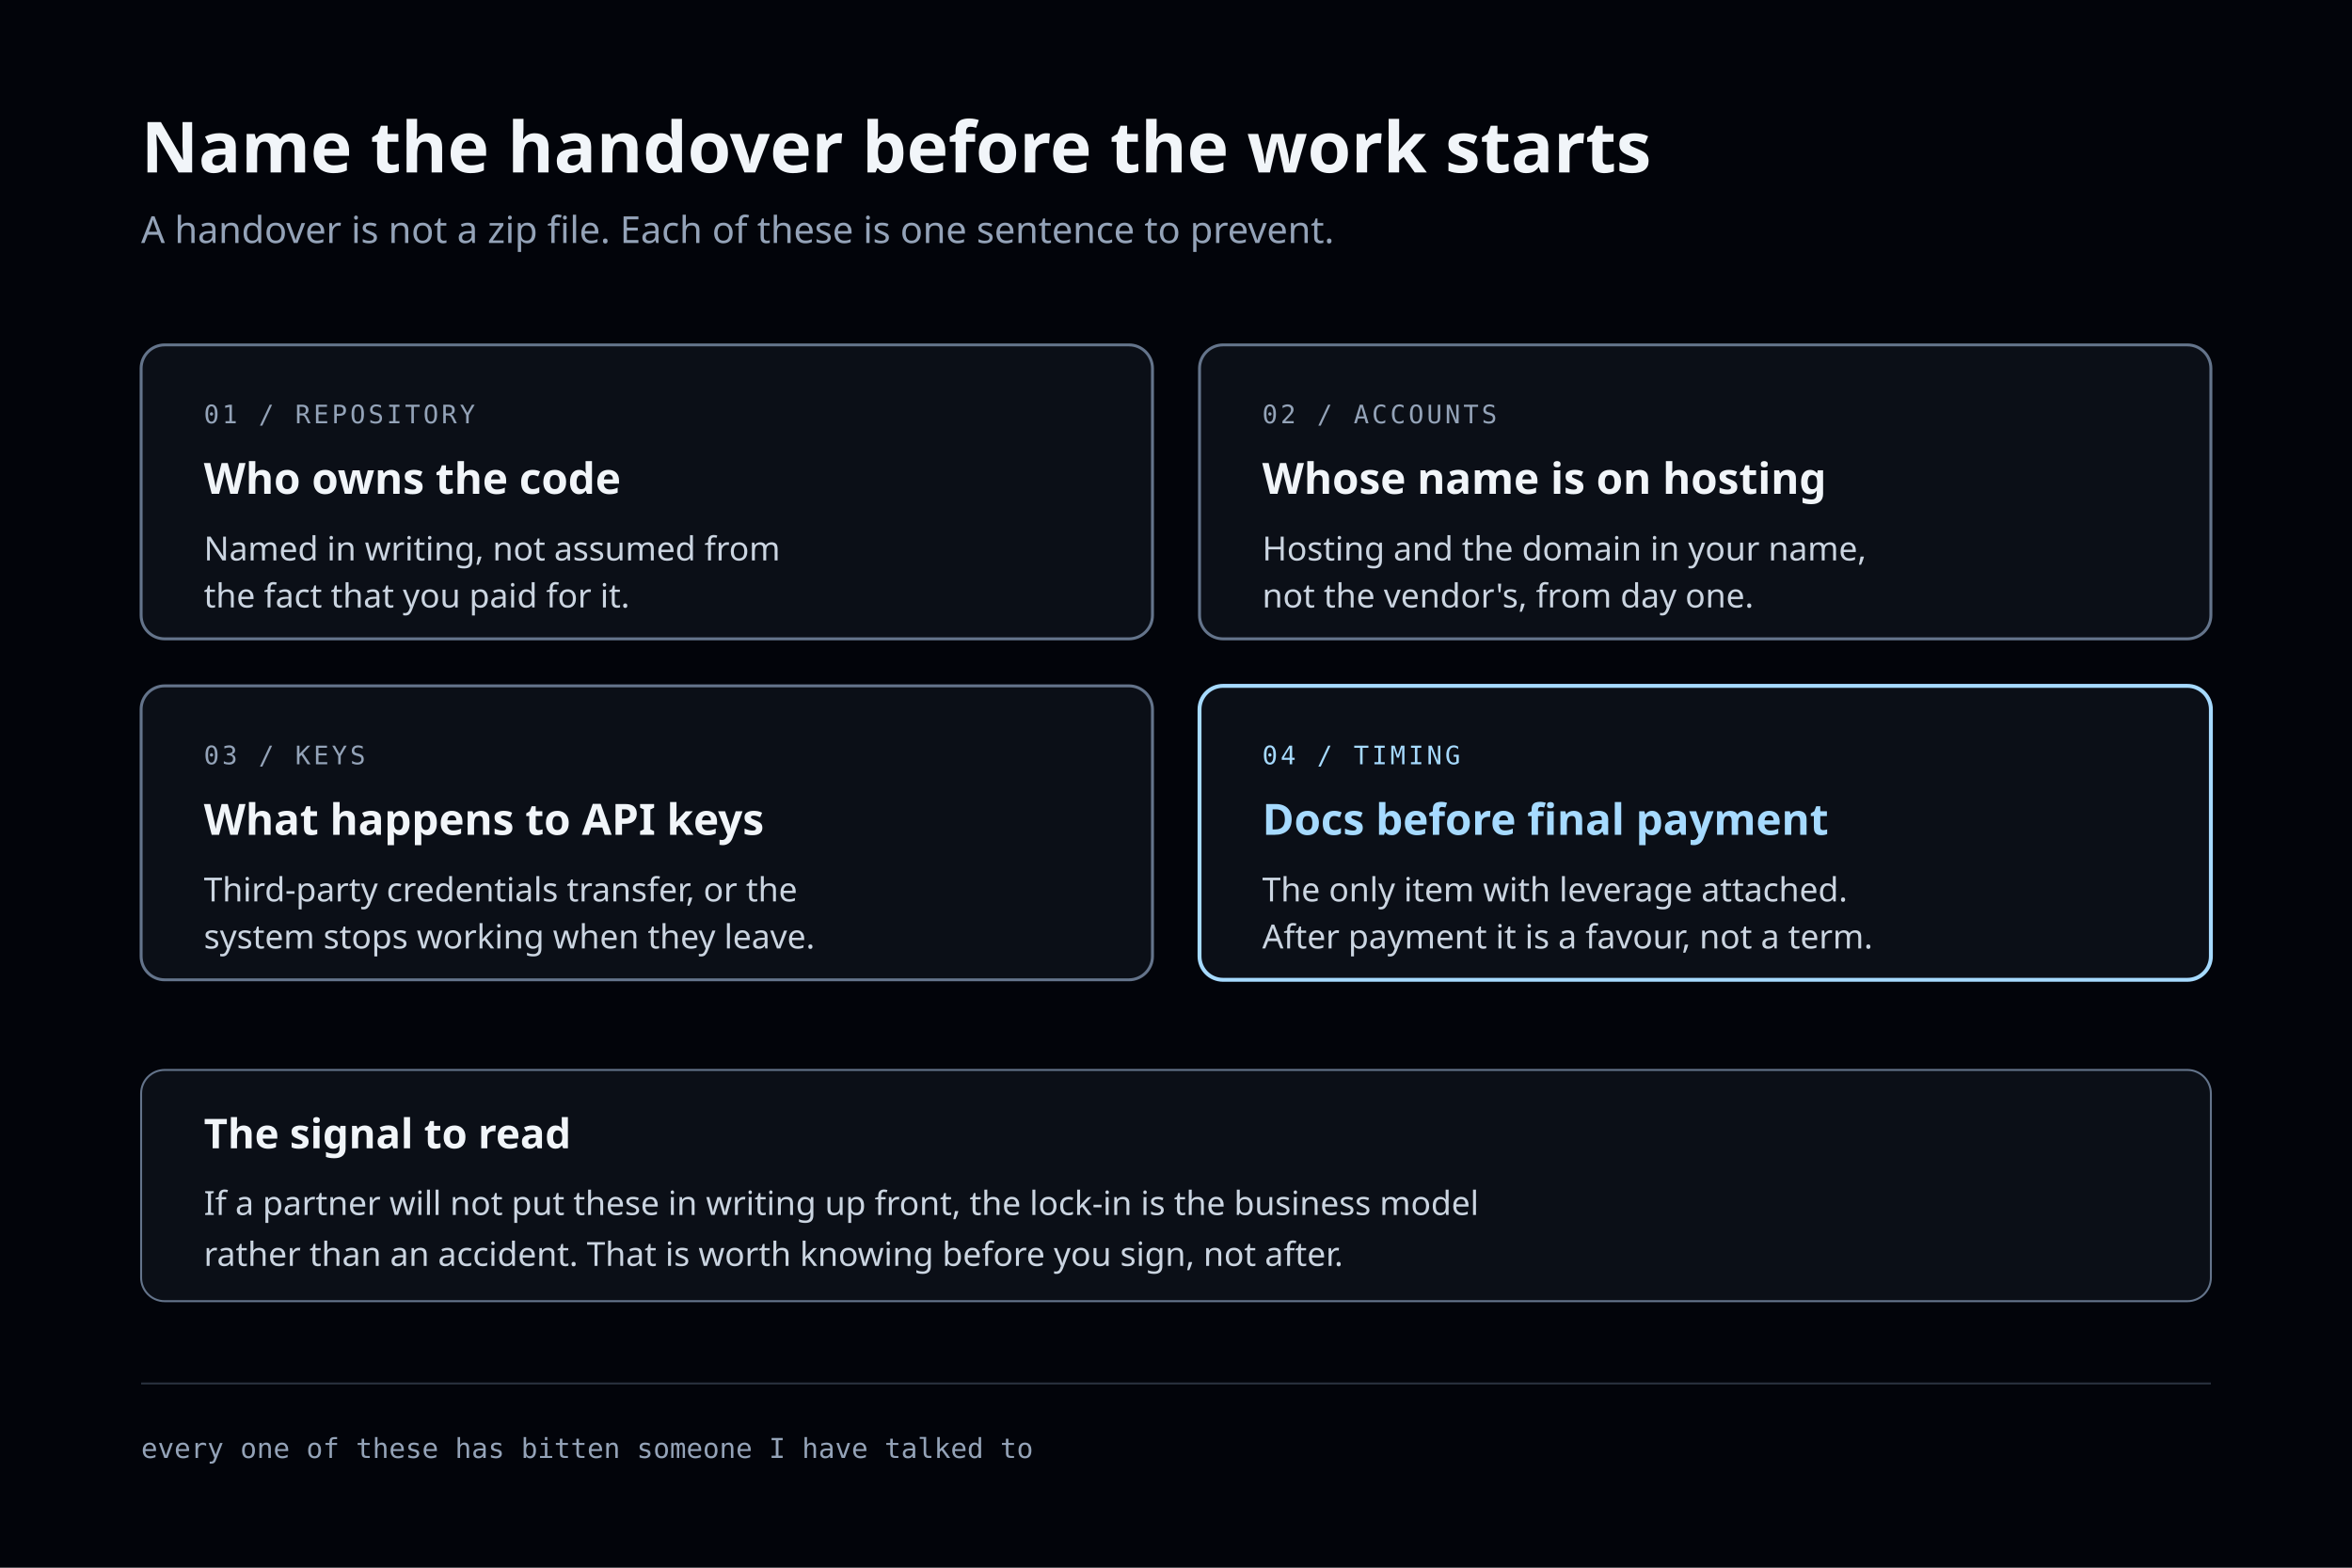
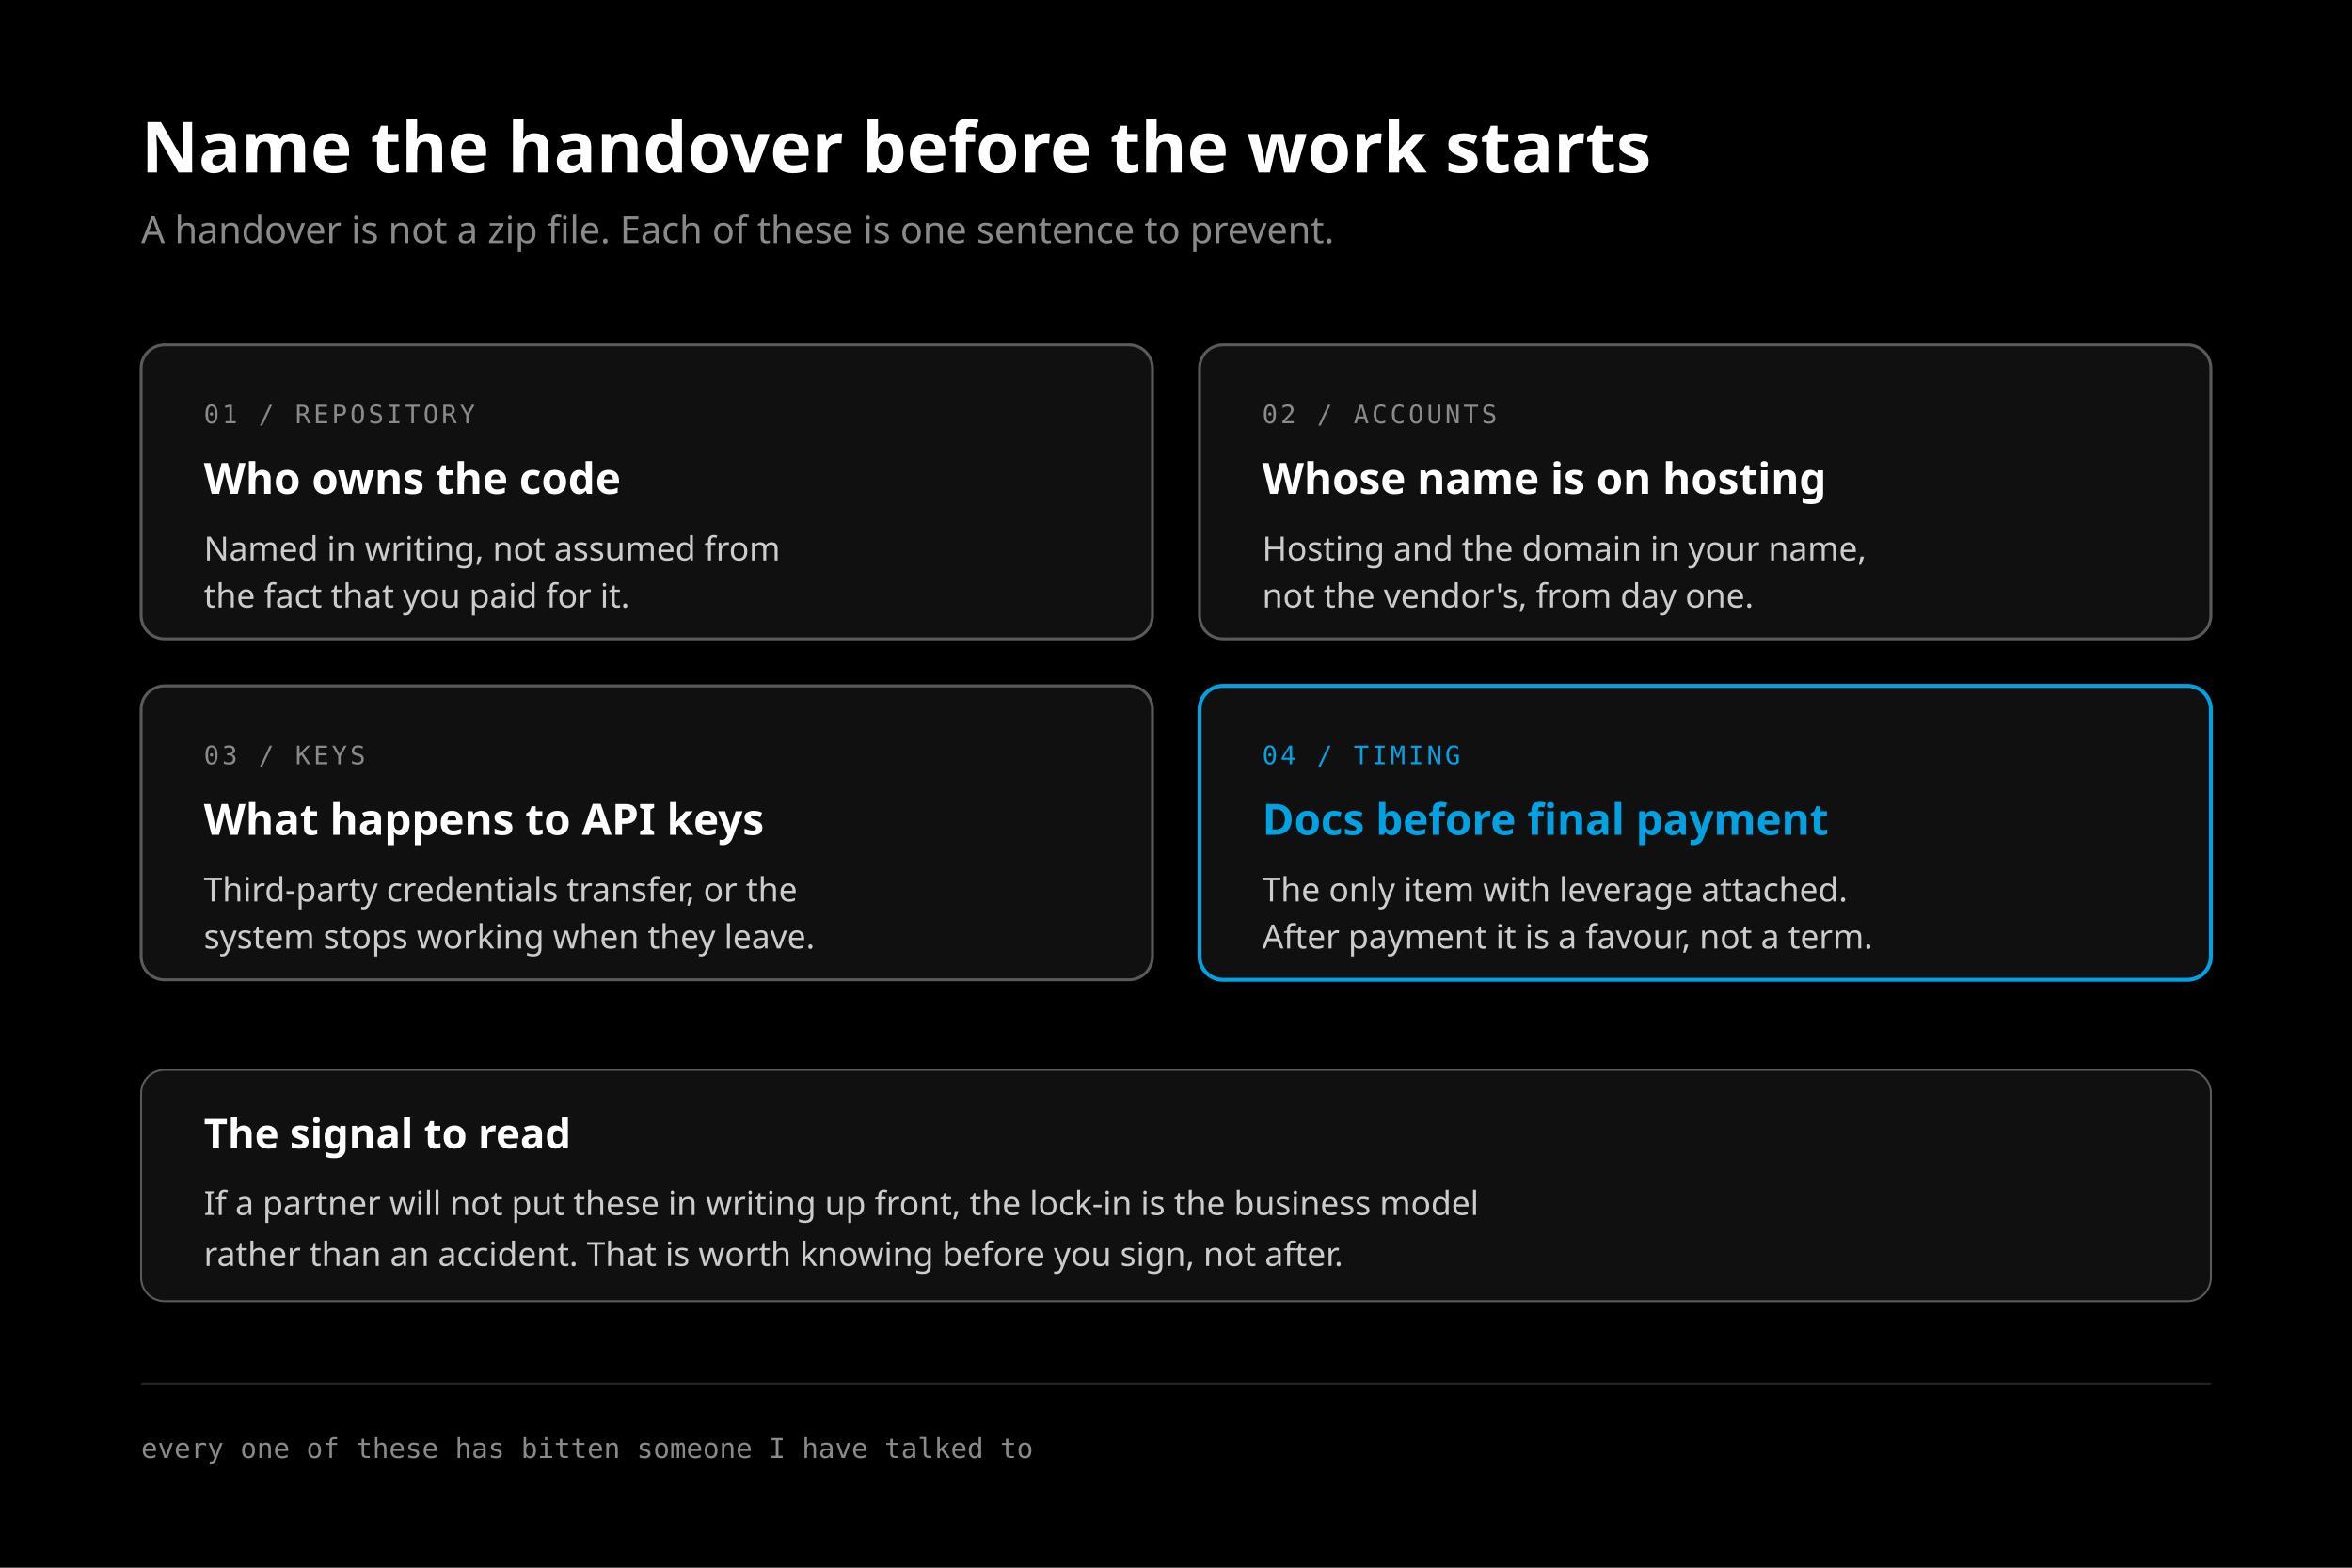
<svg xmlns="http://www.w3.org/2000/svg" viewBox="0 0 1200 800" role="img" aria-label="Four handover items to name in the contract before work starts: repository ownership, hosting and domain accounts, third party API keys, and whether documentation is delivered before final payment.">
-   <rect width="1200" height="800" fill="#02040A" />
-   <text x="72" y="88" font-family="Urbanist" font-weight="700" font-size="36" fill="#F1F5F9">Name the handover before the work starts</text>
-   <text x="72" y="124" font-family="Urbanist" font-weight="400" font-size="19" fill="#94A3B8">A handover is not a zip file. Each of these is one sentence to prevent.</text>
-   <rect x="72" y="176" width="516" height="150" rx="12" fill="#0B0F17" stroke="#64748B" stroke-width="1.5" />
-   <text x="104" y="216" font-family="ui-monospace, Consolas, monospace" font-size="13" fill="#94A3B8" letter-spacing="1.5">01 / REPOSITORY</text>
-   <text x="104" y="252" font-family="Urbanist" font-weight="700" font-size="22" fill="#F1F5F9">Who owns the code</text>
-   <text x="104" y="286" font-family="Urbanist" font-weight="400" font-size="17" fill="#CBD5E1">Named in writing, not assumed from</text>
-   <text x="104" y="310" font-family="Urbanist" font-weight="400" font-size="17" fill="#CBD5E1">the fact that you paid for it.</text>
-   <rect x="612" y="176" width="516" height="150" rx="12" fill="#0B0F17" stroke="#64748B" stroke-width="1.5" />
-   <text x="644" y="216" font-family="ui-monospace, Consolas, monospace" font-size="13" fill="#94A3B8" letter-spacing="1.5">02 / ACCOUNTS</text>
-   <text x="644" y="252" font-family="Urbanist" font-weight="700" font-size="22" fill="#F1F5F9">Whose name is on hosting</text>
-   <text x="644" y="286" font-family="Urbanist" font-weight="400" font-size="17" fill="#CBD5E1">Hosting and the domain in your name,</text>
-   <text x="644" y="310" font-family="Urbanist" font-weight="400" font-size="17" fill="#CBD5E1">not the vendor's, from day one.</text>
-   <rect x="72" y="350" width="516" height="150" rx="12" fill="#0B0F17" stroke="#64748B" stroke-width="1.5" />
-   <text x="104" y="390" font-family="ui-monospace, Consolas, monospace" font-size="13" fill="#94A3B8" letter-spacing="1.5">03 / KEYS</text>
-   <text x="104" y="426" font-family="Urbanist" font-weight="700" font-size="22" fill="#F1F5F9">What happens to API keys</text>
-   <text x="104" y="460" font-family="Urbanist" font-weight="400" font-size="17" fill="#CBD5E1">Third-party credentials transfer, or the</text>
-   <text x="104" y="484" font-family="Urbanist" font-weight="400" font-size="17" fill="#CBD5E1">system stops working when they leave.</text>
-   <rect x="612" y="350" width="516" height="150" rx="12" fill="#0B0F17" stroke="#A6DAFF" stroke-width="2" />
-   <text x="644" y="390" font-family="ui-monospace, Consolas, monospace" font-size="13" fill="#A6DAFF" letter-spacing="1.5">04 / TIMING</text>
-   <text x="644" y="426" font-family="Urbanist" font-weight="700" font-size="22" fill="#A6DAFF">Docs before final payment</text>
-   <text x="644" y="460" font-family="Urbanist" font-weight="400" font-size="17" fill="#CBD5E1">The only item with leverage attached.</text>
-   <text x="644" y="484" font-family="Urbanist" font-weight="400" font-size="17" fill="#CBD5E1">After payment it is a favour, not a term.</text>
-   <rect x="72" y="546" width="1056" height="118" rx="12" fill="#0B0F17" stroke="#64748B" stroke-width="1" />
-   <text x="104" y="586" font-family="Urbanist" font-weight="700" font-size="21" fill="#F1F5F9">The signal to read</text>
-   <text x="104" y="620" font-family="Urbanist" font-weight="400" font-size="17" fill="#CBD5E1">If a partner will not put these in writing up front, the lock-in is the business model</text>
-   <text x="104" y="646" font-family="Urbanist" font-weight="400" font-size="17" fill="#CBD5E1">rather than an accident. That is worth knowing before you sign, not after.</text>
-   <line x1="72" y1="706" x2="1128" y2="706" stroke="#64748B" stroke-width="1" opacity="0.4" />
-   <text x="72" y="744" font-family="ui-monospace, Consolas, monospace" font-size="14" fill="#94A3B8">every one of these has bitten someone I have talked to</text>
+   <rect width="1200" height="800" fill="#000000" />
+   <text x="72" y="88" font-family="Urbanist" font-weight="700" font-size="36" fill="#FFFFFF">Name the handover before the work starts</text>
+   <text x="72" y="124" font-family="Urbanist" font-weight="400" font-size="19" fill="#8A8A8A">A handover is not a zip file. Each of these is one sentence to prevent.</text>
+   <rect x="72" y="176" width="516" height="150" rx="12" fill="#101010" stroke="#5A5A5A" stroke-width="1.5" />
+   <text x="104" y="216" font-family="ui-monospace, Consolas, monospace" font-size="13" fill="#8A8A8A" letter-spacing="1.5">01 / REPOSITORY</text>
+   <text x="104" y="252" font-family="Urbanist" font-weight="700" font-size="22" fill="#FFFFFF">Who owns the code</text>
+   <text x="104" y="286" font-family="Urbanist" font-weight="400" font-size="17" fill="#CCCCCC">Named in writing, not assumed from</text>
+   <text x="104" y="310" font-family="Urbanist" font-weight="400" font-size="17" fill="#CCCCCC">the fact that you paid for it.</text>
+   <rect x="612" y="176" width="516" height="150" rx="12" fill="#101010" stroke="#5A5A5A" stroke-width="1.5" />
+   <text x="644" y="216" font-family="ui-monospace, Consolas, monospace" font-size="13" fill="#8A8A8A" letter-spacing="1.5">02 / ACCOUNTS</text>
+   <text x="644" y="252" font-family="Urbanist" font-weight="700" font-size="22" fill="#FFFFFF">Whose name is on hosting</text>
+   <text x="644" y="286" font-family="Urbanist" font-weight="400" font-size="17" fill="#CCCCCC">Hosting and the domain in your name,</text>
+   <text x="644" y="310" font-family="Urbanist" font-weight="400" font-size="17" fill="#CCCCCC">not the vendor's, from day one.</text>
+   <rect x="72" y="350" width="516" height="150" rx="12" fill="#101010" stroke="#5A5A5A" stroke-width="1.5" />
+   <text x="104" y="390" font-family="ui-monospace, Consolas, monospace" font-size="13" fill="#8A8A8A" letter-spacing="1.5">03 / KEYS</text>
+   <text x="104" y="426" font-family="Urbanist" font-weight="700" font-size="22" fill="#FFFFFF">What happens to API keys</text>
+   <text x="104" y="460" font-family="Urbanist" font-weight="400" font-size="17" fill="#CCCCCC">Third-party credentials transfer, or the</text>
+   <text x="104" y="484" font-family="Urbanist" font-weight="400" font-size="17" fill="#CCCCCC">system stops working when they leave.</text>
+   <rect x="612" y="350" width="516" height="150" rx="12" fill="#101010" stroke="#02A1E1" stroke-width="2" />
+   <text x="644" y="390" font-family="ui-monospace, Consolas, monospace" font-size="13" fill="#02A1E1" letter-spacing="1.5">04 / TIMING</text>
+   <text x="644" y="426" font-family="Urbanist" font-weight="700" font-size="22" fill="#02A1E1">Docs before final payment</text>
+   <text x="644" y="460" font-family="Urbanist" font-weight="400" font-size="17" fill="#CCCCCC">The only item with leverage attached.</text>
+   <text x="644" y="484" font-family="Urbanist" font-weight="400" font-size="17" fill="#CCCCCC">After payment it is a favour, not a term.</text>
+   <rect x="72" y="546" width="1056" height="118" rx="12" fill="#101010" stroke="#5A5A5A" stroke-width="1" />
+   <text x="104" y="586" font-family="Urbanist" font-weight="700" font-size="21" fill="#FFFFFF">The signal to read</text>
+   <text x="104" y="620" font-family="Urbanist" font-weight="400" font-size="17" fill="#CCCCCC">If a partner will not put these in writing up front, the lock-in is the business model</text>
+   <text x="104" y="646" font-family="Urbanist" font-weight="400" font-size="17" fill="#CCCCCC">rather than an accident. That is worth knowing before you sign, not after.</text>
+   <line x1="72" y1="706" x2="1128" y2="706" stroke="#5A5A5A" stroke-width="1" opacity="0.4" />
+   <text x="72" y="744" font-family="ui-monospace, Consolas, monospace" font-size="14" fill="#8A8A8A">every one of these has bitten someone I have talked to</text>
</svg>
